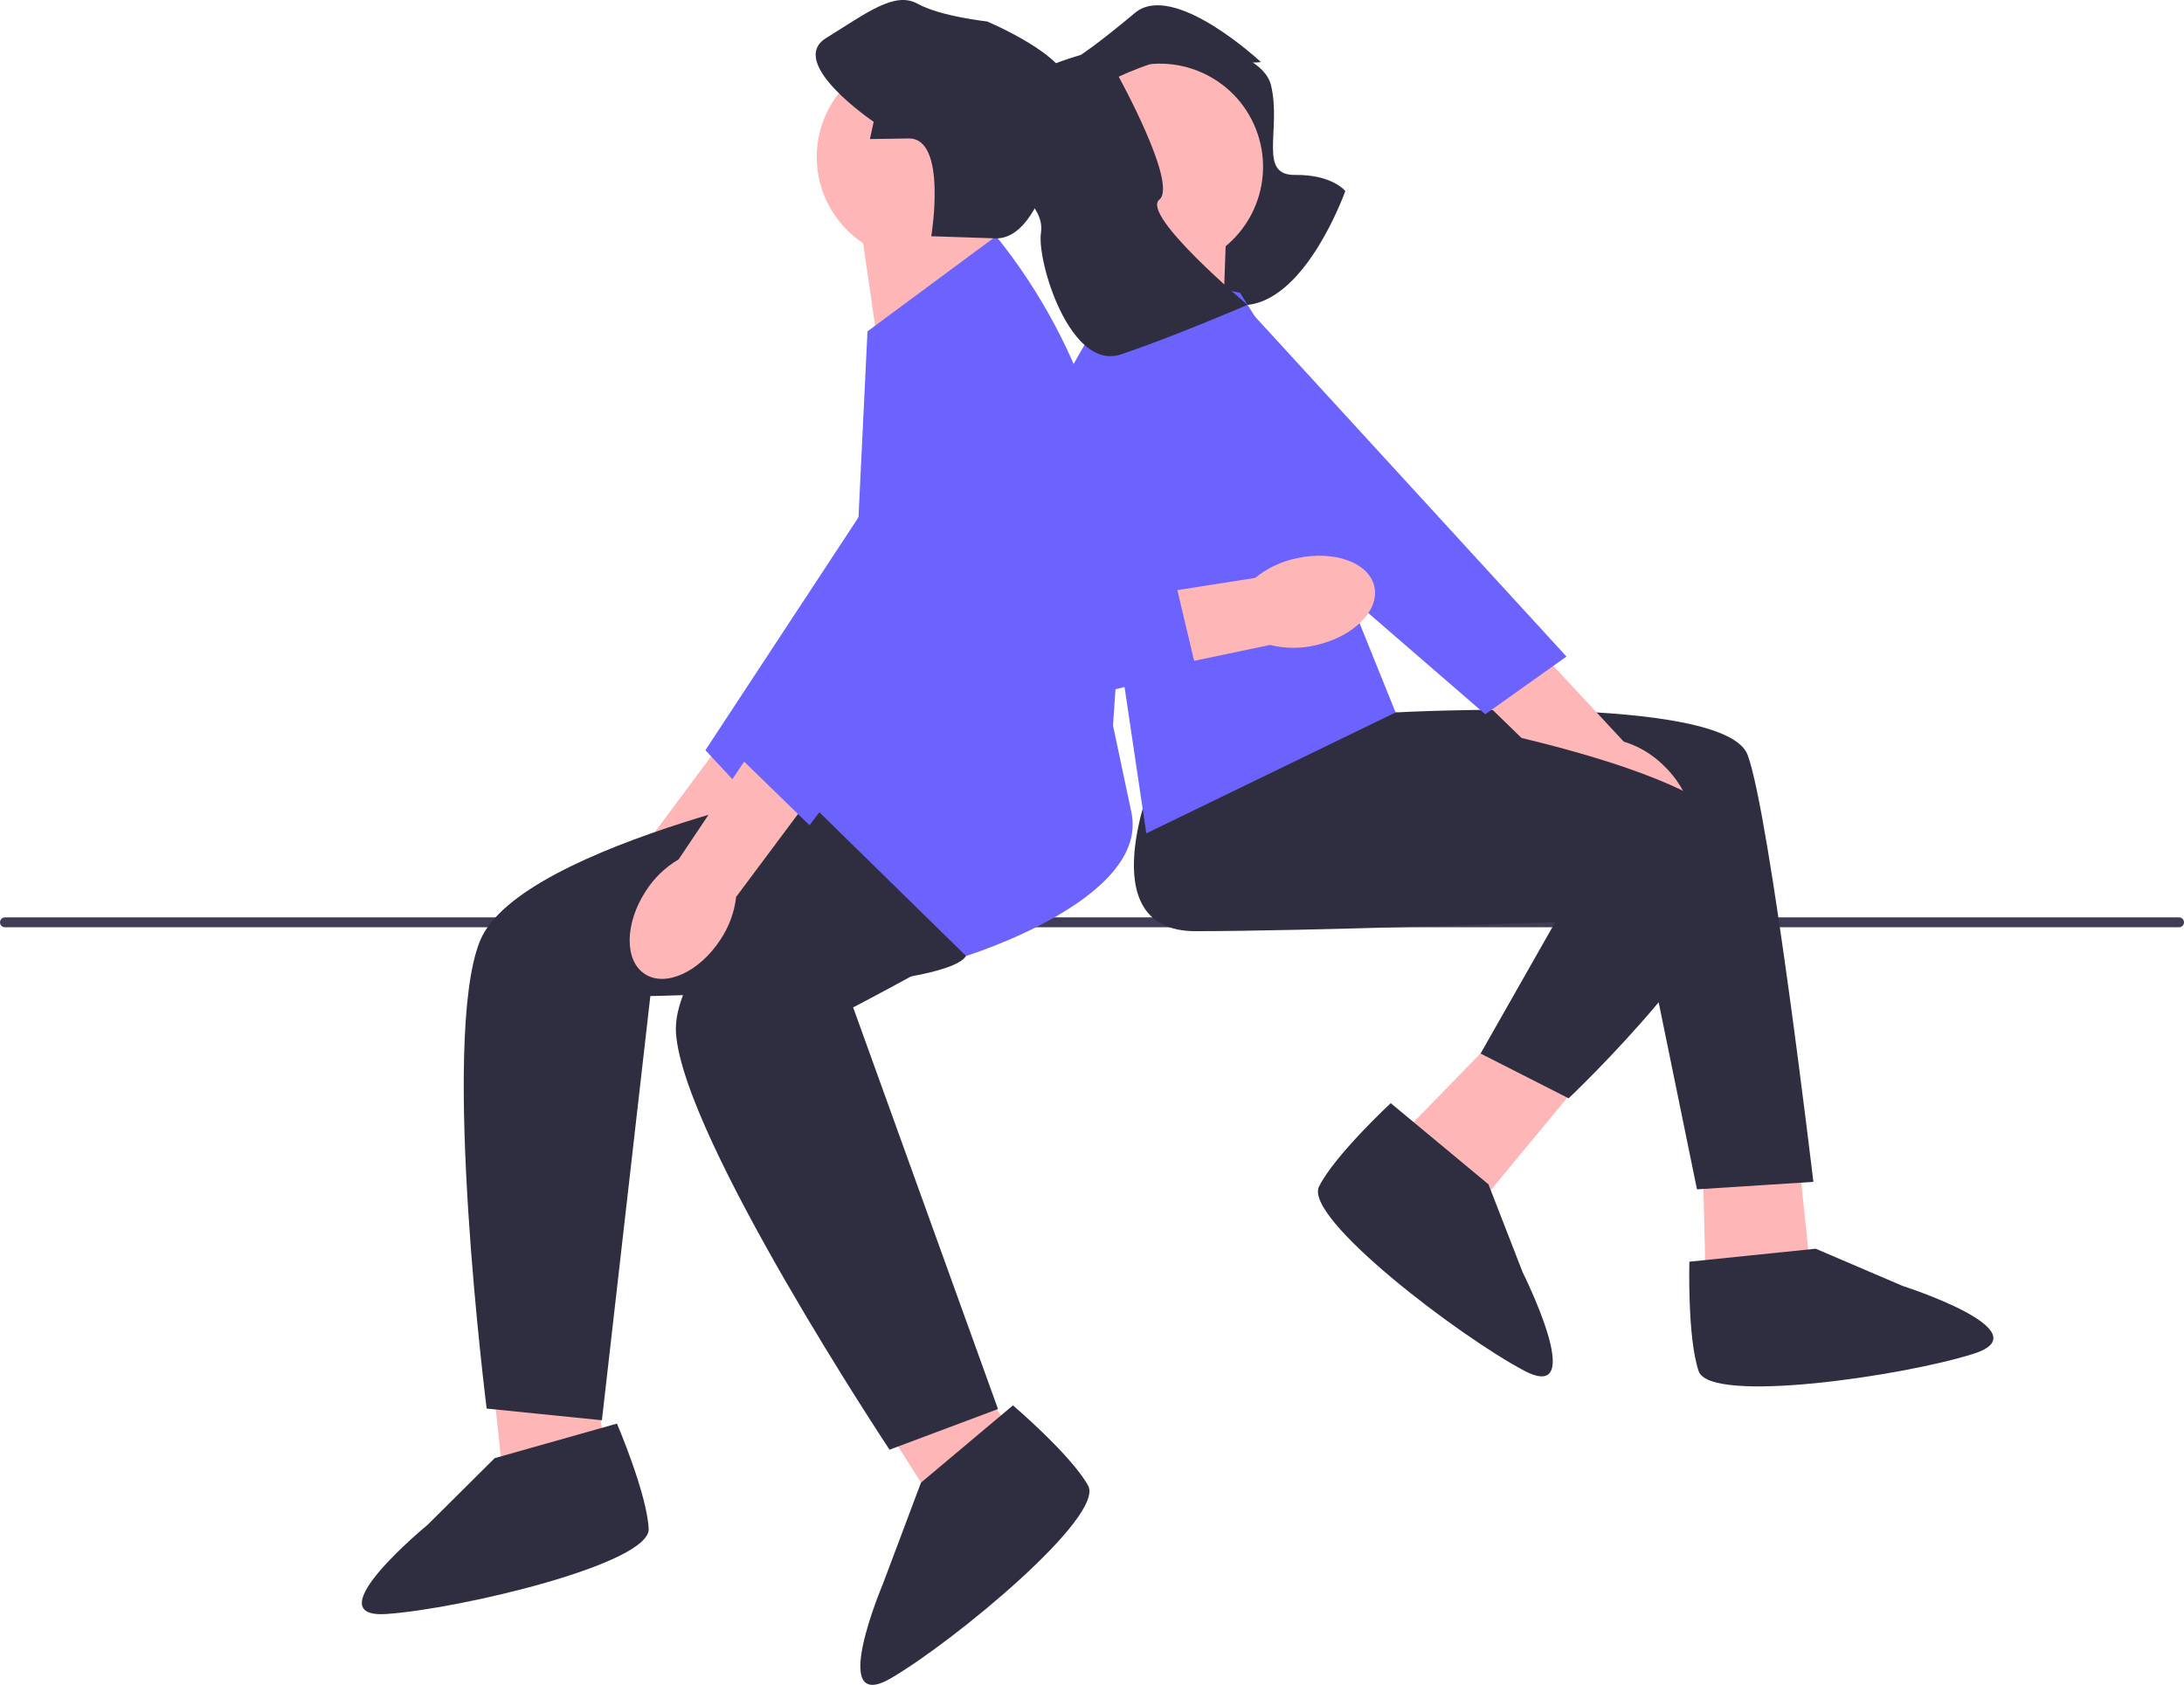
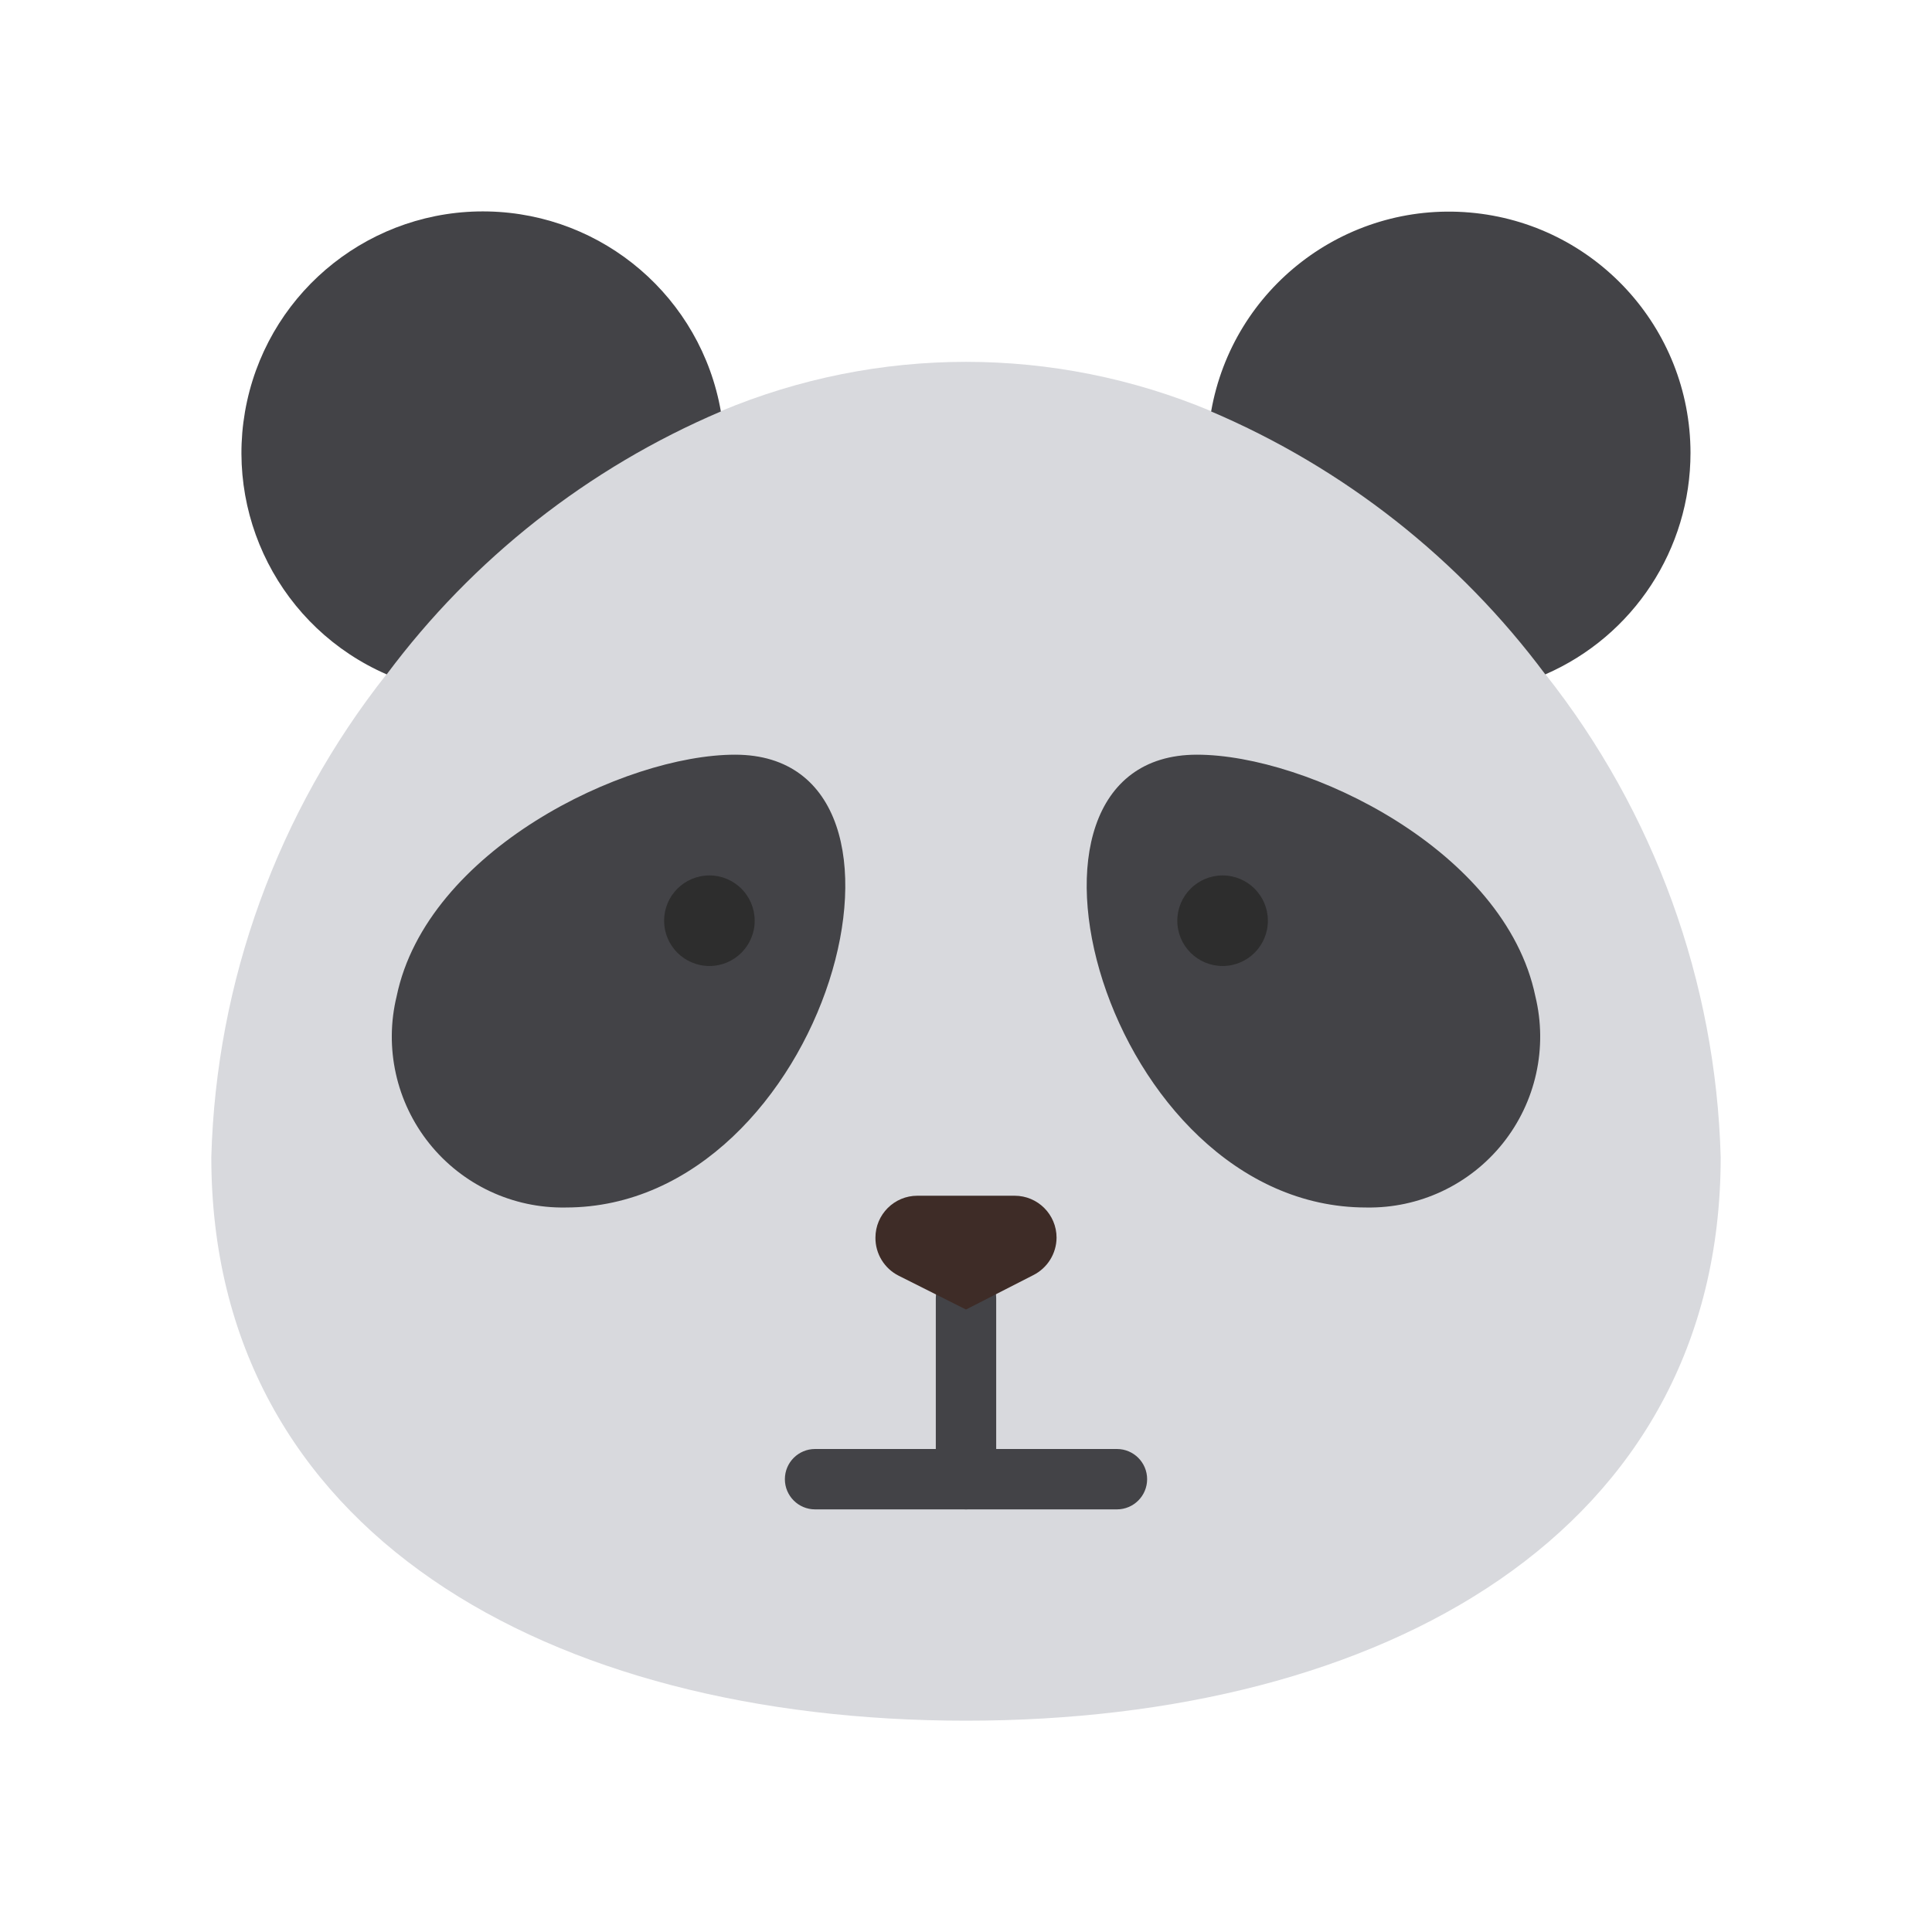
- <svg xmlns="http://www.w3.org/2000/svg" width="692.68" height="534.43" viewBox="0 0 692.68 534.43">
-   <g>
-     <path id="uuid-db7ec72e-746a-4755-9425-2ac106606561-87" d="M215.225,295.975c2.929-3.926,4.875-8.498,5.675-13.33l32.601-39.477-19.238-14.963-30.998,41.656c-4.343,2.263-8.08,5.534-10.899,9.538-7.194,9.925-7.906,21.677-1.593,26.254,6.314,4.577,17.262,.245,24.452-9.678l-0-0h-0Z" fill="#ffb6b6" />
-     <polygon points="347.256 139.29 306.484 112.039 223.723 237.963 245.267 261.09 347.256 139.29" fill="#6c63ff" />
+ <svg xmlns="http://www.w3.org/2000/svg" width="64px" height="64px" viewBox="0 0 64 64">
+   <defs>
+     <style>.cls-1{fill:#d8d9dd;}.cls-2{fill:#434347;}.cls-3{fill:#2d2d2d;}.cls-4{fill:#3e2c27;}</style>
+   </defs>
+   <g id="panda">
+     <path class="cls-1" d="M57,38.33C57,50.76,45.81,57,32,57S7,50.76,7,38.33a27,27,0,0,1,5.81-16,27,27,0,0,1,11.07-8.71,21,21,0,0,1,16.24,0,27,27,0,0,1,11.07,8.71A27,27,0,0,1,57,38.33Z" />
+     <path class="cls-2" d="M23.88,13.63a27,27,0,0,0-11.07,8.71,8,8,0,1,1,11.07-8.71Z" />
+     <path class="cls-2" d="M56,15a8,8,0,0,1-4.81,7.34,27,27,0,0,0-11.07-8.71A8,8,0,0,1,56,15Z" />
+     <path class="cls-2" d="M18.74,40a5.66,5.66,0,0,1-5.6-7c1-4.83,7.55-8,11.21-8C31.48,25,27.4,40,18.74,40Z" />
+     <path class="cls-2" d="M45.26,40a5.66,5.66,0,0,0,5.6-7c-1-4.83-7.55-8-11.21-8C32.52,25,36.6,40,45.26,40Z" />
+     <circle class="cls-3" cx="23.5" cy="30.5" r="1.5" />
+     <circle class="cls-3" cx="40.5" cy="30.5" r="1.5" />
+     <path class="cls-2" d="M32,50a1,1,0,0,1-1-1V43a1,1,0,0,1,2,0v6A1,1,0,0,1,32,50Z" />
+     <path class="cls-2" d="M37,50H27a1,1,0,0,1,0-2H37a1,1,0,0,1,0,2Z" />
+     <path class="cls-4" d="M32,43.38h0l-2.23-1.12A1.4,1.4,0,0,1,29,41h0a1.39,1.39,0,0,1,1.39-1.39h3.22A1.39,1.39,0,0,1,35,41h0a1.4,1.4,0,0,1-.77,1.24Z" />
  </g>
-   <path d="M0,292.555c0,.871,.7,1.571,1.571,1.571H691.109c.871,0,1.571-.7,1.571-1.571,0-.871-.7-1.571-1.571-1.571H1.571c-.871,0-1.571,.7-1.571,1.571Z" fill="#3f3d56" />
-   <polygon points="277.658 104.043 273.109 72.688 313.29 62.473 318.629 90.205 277.658 104.043" fill="#ffb6b6" />
-   <g>
-     <polygon points="156.47 439.901 161.238 484.4 194.082 474.335 188.784 438.842 156.47 439.901" fill="#ffb6b6" />
-     <path d="M272.484,246.544s-107.538,20.66-120.252,51.915c-12.714,31.255,2.119,148.329,2.119,148.329l36.552,3.708,15.363-134.555s93.235-1.589,100.122-12.714,5.827-51.385,5.827-51.385l-39.731-5.297v-0h0Z" fill="#2f2e41" />
-     <path d="M156.904,462.51h0l-21.296,21.163s-36.35,29.862-13.042,28.273,83.7-15.892,83.17-27.017-10.065-33.374-10.065-33.374l-38.767,10.955Z" fill="#2f2e41" />
-   </g>
-   <g>
-     <polygon points="280.97 452.723 304.99 490.484 329.956 466.89 309.459 437.434 280.97 452.723" fill="#ffb6b6" />
-     <path d="M299.132,227.964s-87.202,66.236-84.726,99.886c2.476,33.651,67.721,131.984,67.721,131.984l34.402-12.897-45.943-127.398s82.847-42.798,84.082-55.823-17.581-48.635-17.581-48.635l-37.955,12.884,0-0Z" fill="#2f2e41" />
-     <path d="M292.101,470.284h0l-12.133,32.268s-17.592,41.547,2.591,29.779c20.183-11.768,67.955-51.384,62.543-61.119s-23.83-25.441-23.83-25.441l-29.172,24.513Z" fill="#2f2e41" />
-   </g>
-   <circle cx="291.744" cy="49.811" r="32.696" fill="#ffb6b6" />
-   <path d="M315.923,74.907l-40.79,30.195-6.357,131.377-15.363,14.833,52.974,51.915s58.272-18.011,52.445-45.558l-5.827-27.547,2.103-30.74c3.075-44.945-10.918-89.396-39.185-124.475l-0-0-0,0Z" fill="#6c63ff" />
-   <path d="M315.262,75.589l-19.897-.658s5.164-31.185-7.145-31.006l-12.309,.179,1.192-5.466s-27.814-18.744-15.059-26.597c12.755-7.852,21.656-14.909,28.954-10.864,7.298,4.045,22.084,5.634,22.084,5.634,0,0,26.223,11.035,25.436,20.271s-6.738,49.655-23.256,48.507h0Z" fill="#2f2e41" />
-   <g>
-     <path id="uuid-262f4849-591a-49e0-94bb-3397d3a18280-88" d="M228.464,298.086c2.732-4.066,4.45-8.727,5.011-13.594l30.617-41.034-19.951-13.998-28.909,43.132c-4.226,2.475-7.798,5.925-10.417,10.063-6.697,10.267-6.83,22.04-.298,26.3,6.531,4.261,17.253-.606,23.946-10.87l-0-0h0l0-0Z" fill="#ffb6b6" />
-     <polygon points="352.62 135.09 310.555 109.88 234.095 239.726 256.752 261.765 352.62 135.09" fill="#6c63ff" />
-   </g>
-   <polygon points="566.484 329.055 575.457 415.056 541.216 417.813 539.262 334.339 566.484 329.055" fill="#ffb6b6" />
-   <path d="M575.875,396.086h0l27.6,11.818s44.801,14.351,22.549,21.47-83.661,16.096-87.271,5.56c-3.61-10.536-2.953-34.733-2.953-34.733l40.075-4.115h0Z" fill="#2f2e41" />
-   <path d="M428.404,219.16l14.225,6.819s104.577-5.872,111.676,13.534c7.1,19.406,20.826,135.368,20.826,135.368l-36.918,2.367-16.093-78.57-93.716-79.517h0Z" fill="#2f2e41" />
-   <g>
-     <path id="uuid-71b8973d-77a2-47e3-9b86-f59dd61561fe-89" d="M527.453,242.623c-3.507-3.42-7.782-5.951-12.467-7.38l-34.841-37.514-17.366,17.1,37.212,36.212c1.672,4.603,4.422,8.738,8.02,12.06,8.891,8.438,20.447,10.692,25.816,5.035,5.369-5.656,2.515-17.079-6.374-25.514v0h-0Z" fill="#ffb6b6" />
-     <polygon points="389.516 91.112 357.133 127.941 471.065 226.561 496.828 208.249 389.516 91.112" fill="#6c63ff" />
-   </g>
-   <polygon points="514.379 327.298 459.239 393.903 433.303 371.378 491.552 311.555 514.379 327.298" fill="#ffb6b6" />
-   <path d="M472.081,375.654h0l10.878,27.983s21.109,42.041,.45,31.132-70.054-48.483-65.057-58.436,22.74-26.42,22.74-26.42l30.989,25.741-0,0Z" fill="#2f2e41" />
-   <path d="M365.926,246.139s-20.826,49.225,13.253,49.225,114.069-2.84,114.069-2.84l-23.666,41.652,27.926,14.199s58.691-55.378,54.904-80.463c-3.787-25.086-109.783-41.933-109.783-41.933l-21.412,5.628-55.29,14.532-0,0h0Z" fill="#2f2e41" />
-   <path d="M363.113,11.107s36.742,1.954,40.032,16.049c3.29,14.094-4.242,28.485,7.577,28.33,11.819-.155,15.954,5.109,15.954,5.109,0,0-12.059,34.154-31.001,36.114-18.942,1.96-32.563-85.602-32.563-85.602Z" fill="#2f2e41" />
-   <polygon points="387.75 105.292 388.889 73.629 347.84 67.81 345.525 95.956 387.75 105.292" fill="#ffb6b6" />
-   <path d="M398.901,42.524c5.729,17.125-3.51,35.651-20.635,41.38s-35.651-3.51-41.38-20.635c-5.729-17.125,3.51-35.651,20.635-41.38s35.651,3.51,41.38,20.635Z" fill="#ffb6b6" />
-   <path d="M393.31,92.895l-37.577-7.828-6.996,62.777c-1.794,6.96,1.666,33.396,3.508,40.343l11.317,76.152,79.067-38.359-18.005-44.622,3.914-32.097-35.228-56.365s-0-0-0-0Z" fill="#6c63ff" />
-   <path id="uuid-90ca9227-c16d-40e9-945a-3041471cdced-90" d="M411.172,177.091c-4.796,.998-9.283,3.13-13.086,6.218l-50.578,7.941,4.482,23.956,50.823-10.635c4.752,1.184,9.718,1.214,14.483,.085,11.966-2.66,20.29-10.987,18.598-18.599-1.692-7.613-12.761-11.627-24.722-8.966v0h0v-0Z" fill="#ffb6b6" />
-   <path d="M381.277,132.49l-33.929-29.028-50.065,87.789c-1.485,20.461,17.19,36.559,37.209,32.073l44.895-10.948-8.573-36.129-25.245-.927,35.708-42.831Z" fill="#6c63ff" />
-   <path d="M342.736,17.448s-40.241,11.087-31.111,27.026c9.13,15.939,19.854,20.424,18.522,29.417s9.263,43.91,25.366,38.524,40.162-15.706,40.162-15.706c0,0-33.959-28.527-27.984-33.374s-12.886-39.003-12.886-39.003c0,0,19.15-9.255,29.303-6.478,10.153,2.777,15.806,1.835,15.806,1.835,0,0-27.651-25.888-39.945-15.603-12.294,10.286-17.234,13.362-17.234,13.362,0,0-0,0-0,0Z" fill="#2f2e41" />
</svg>
